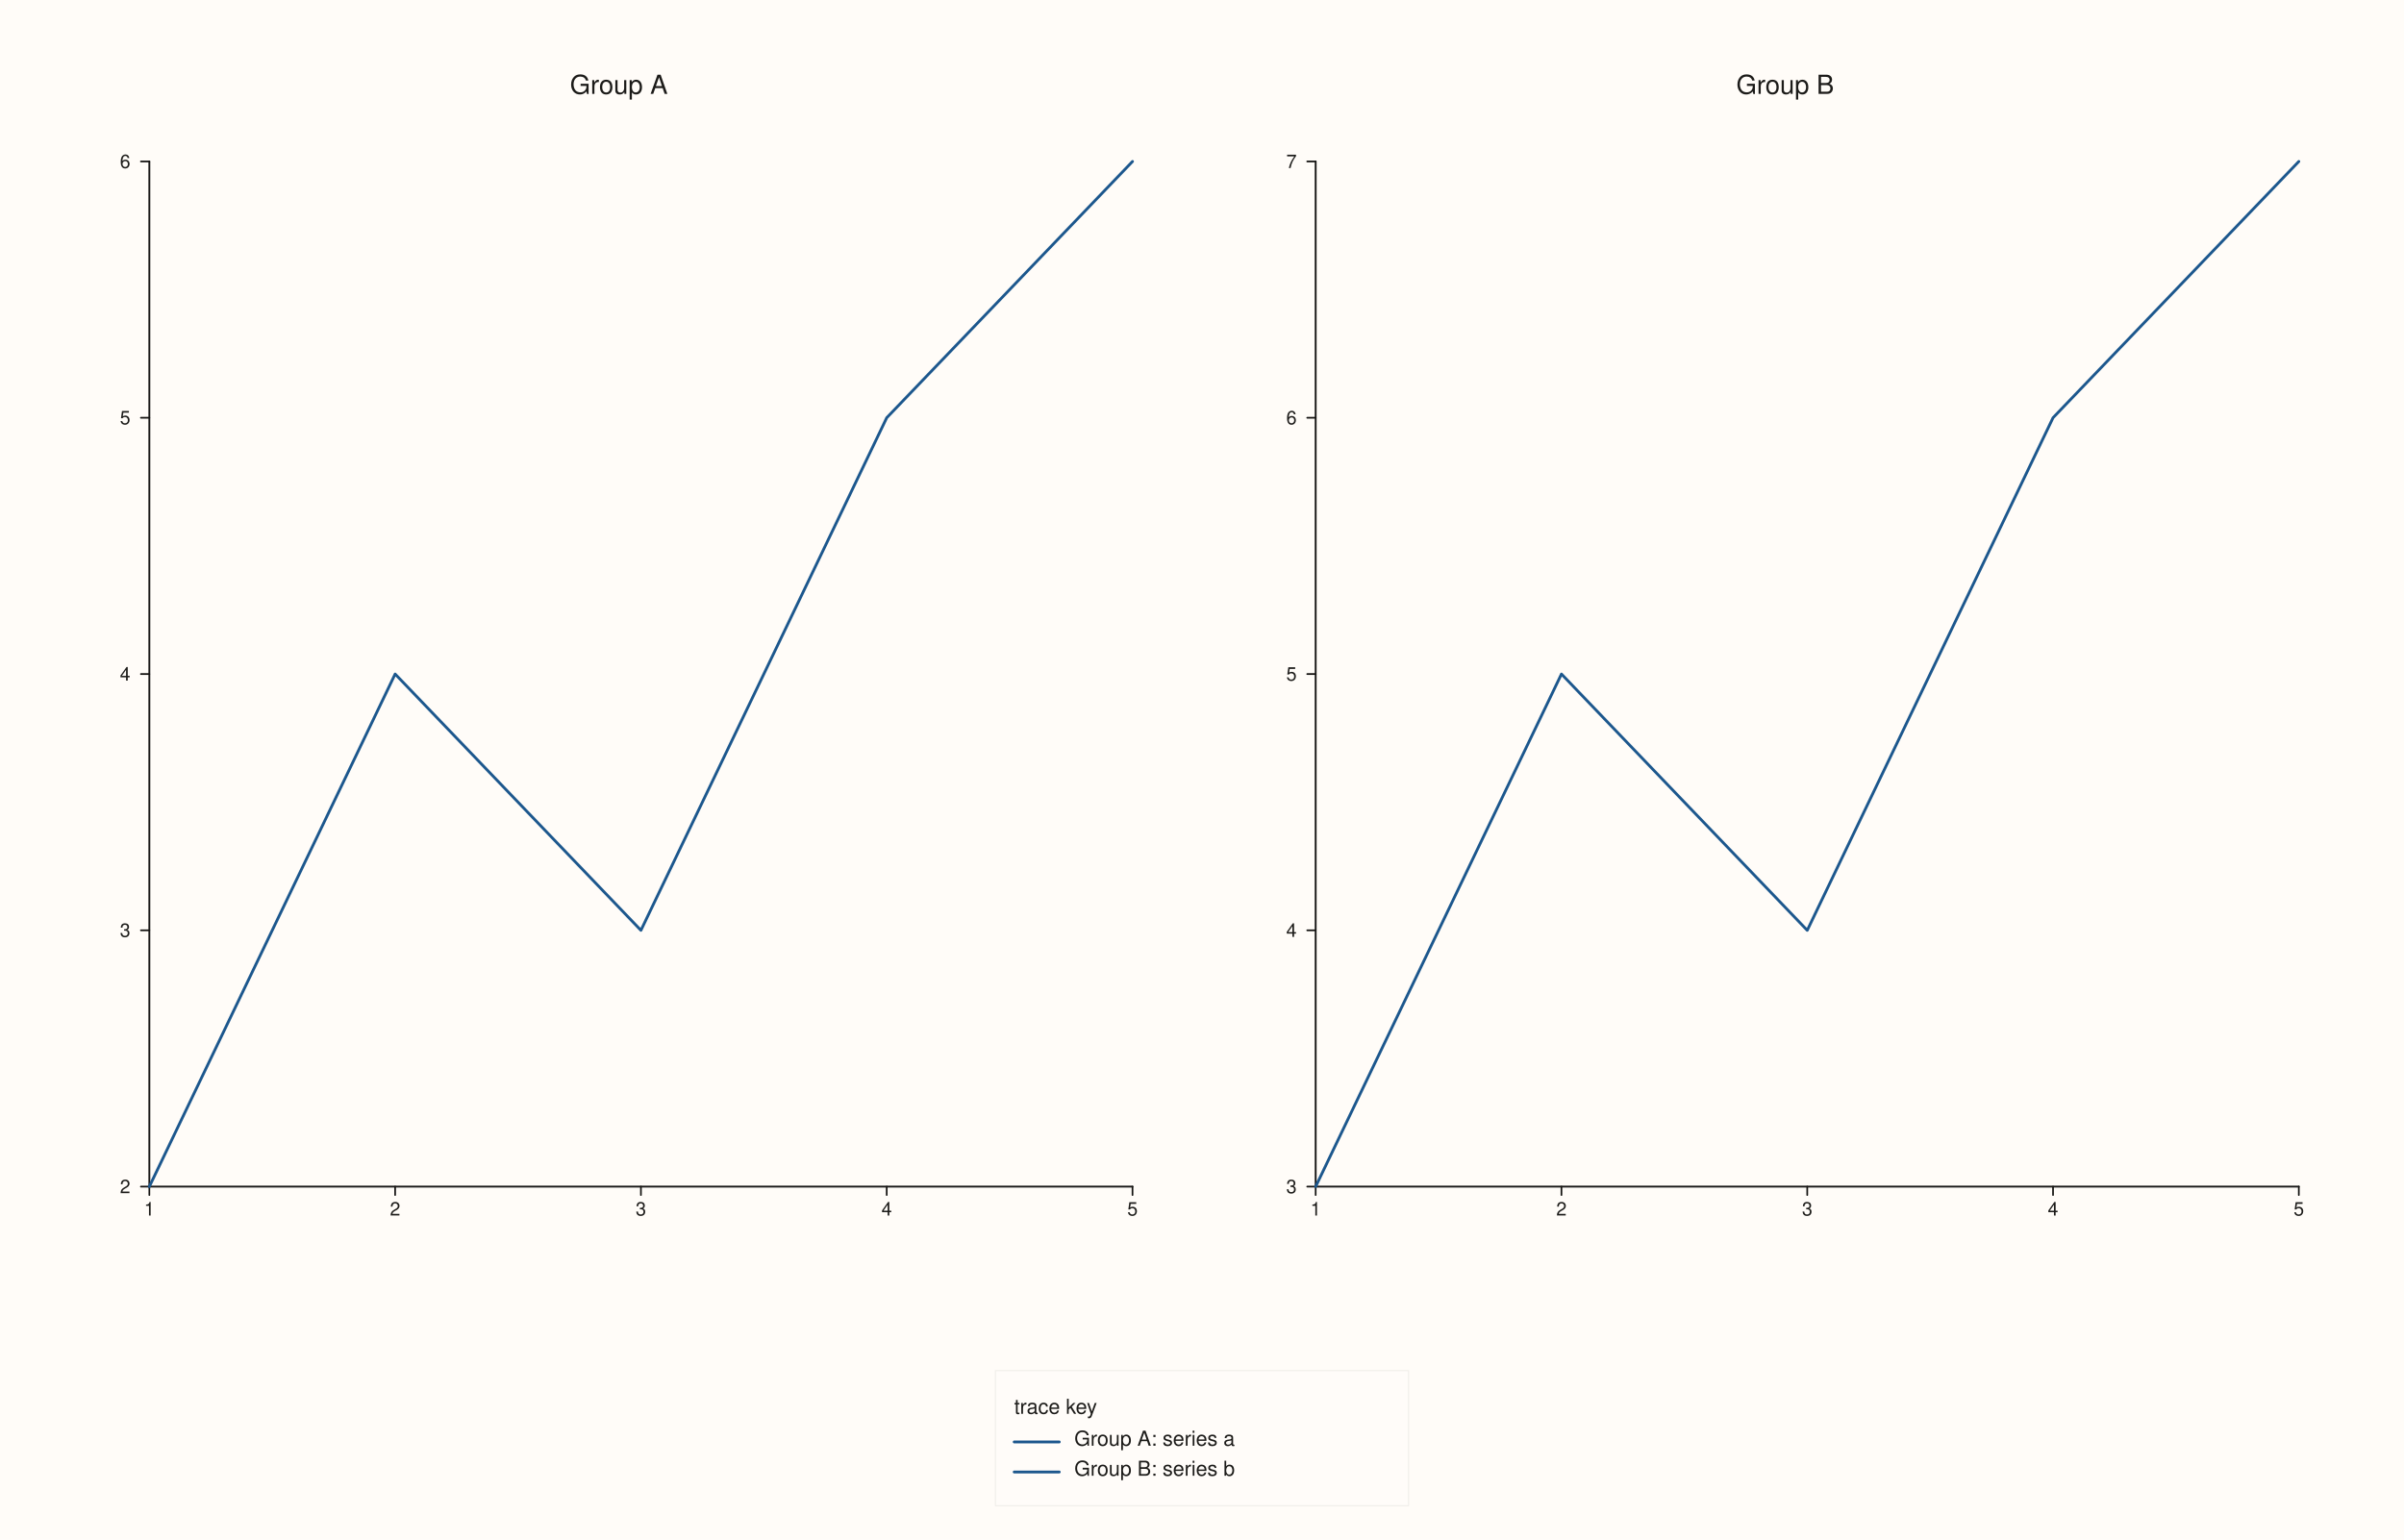
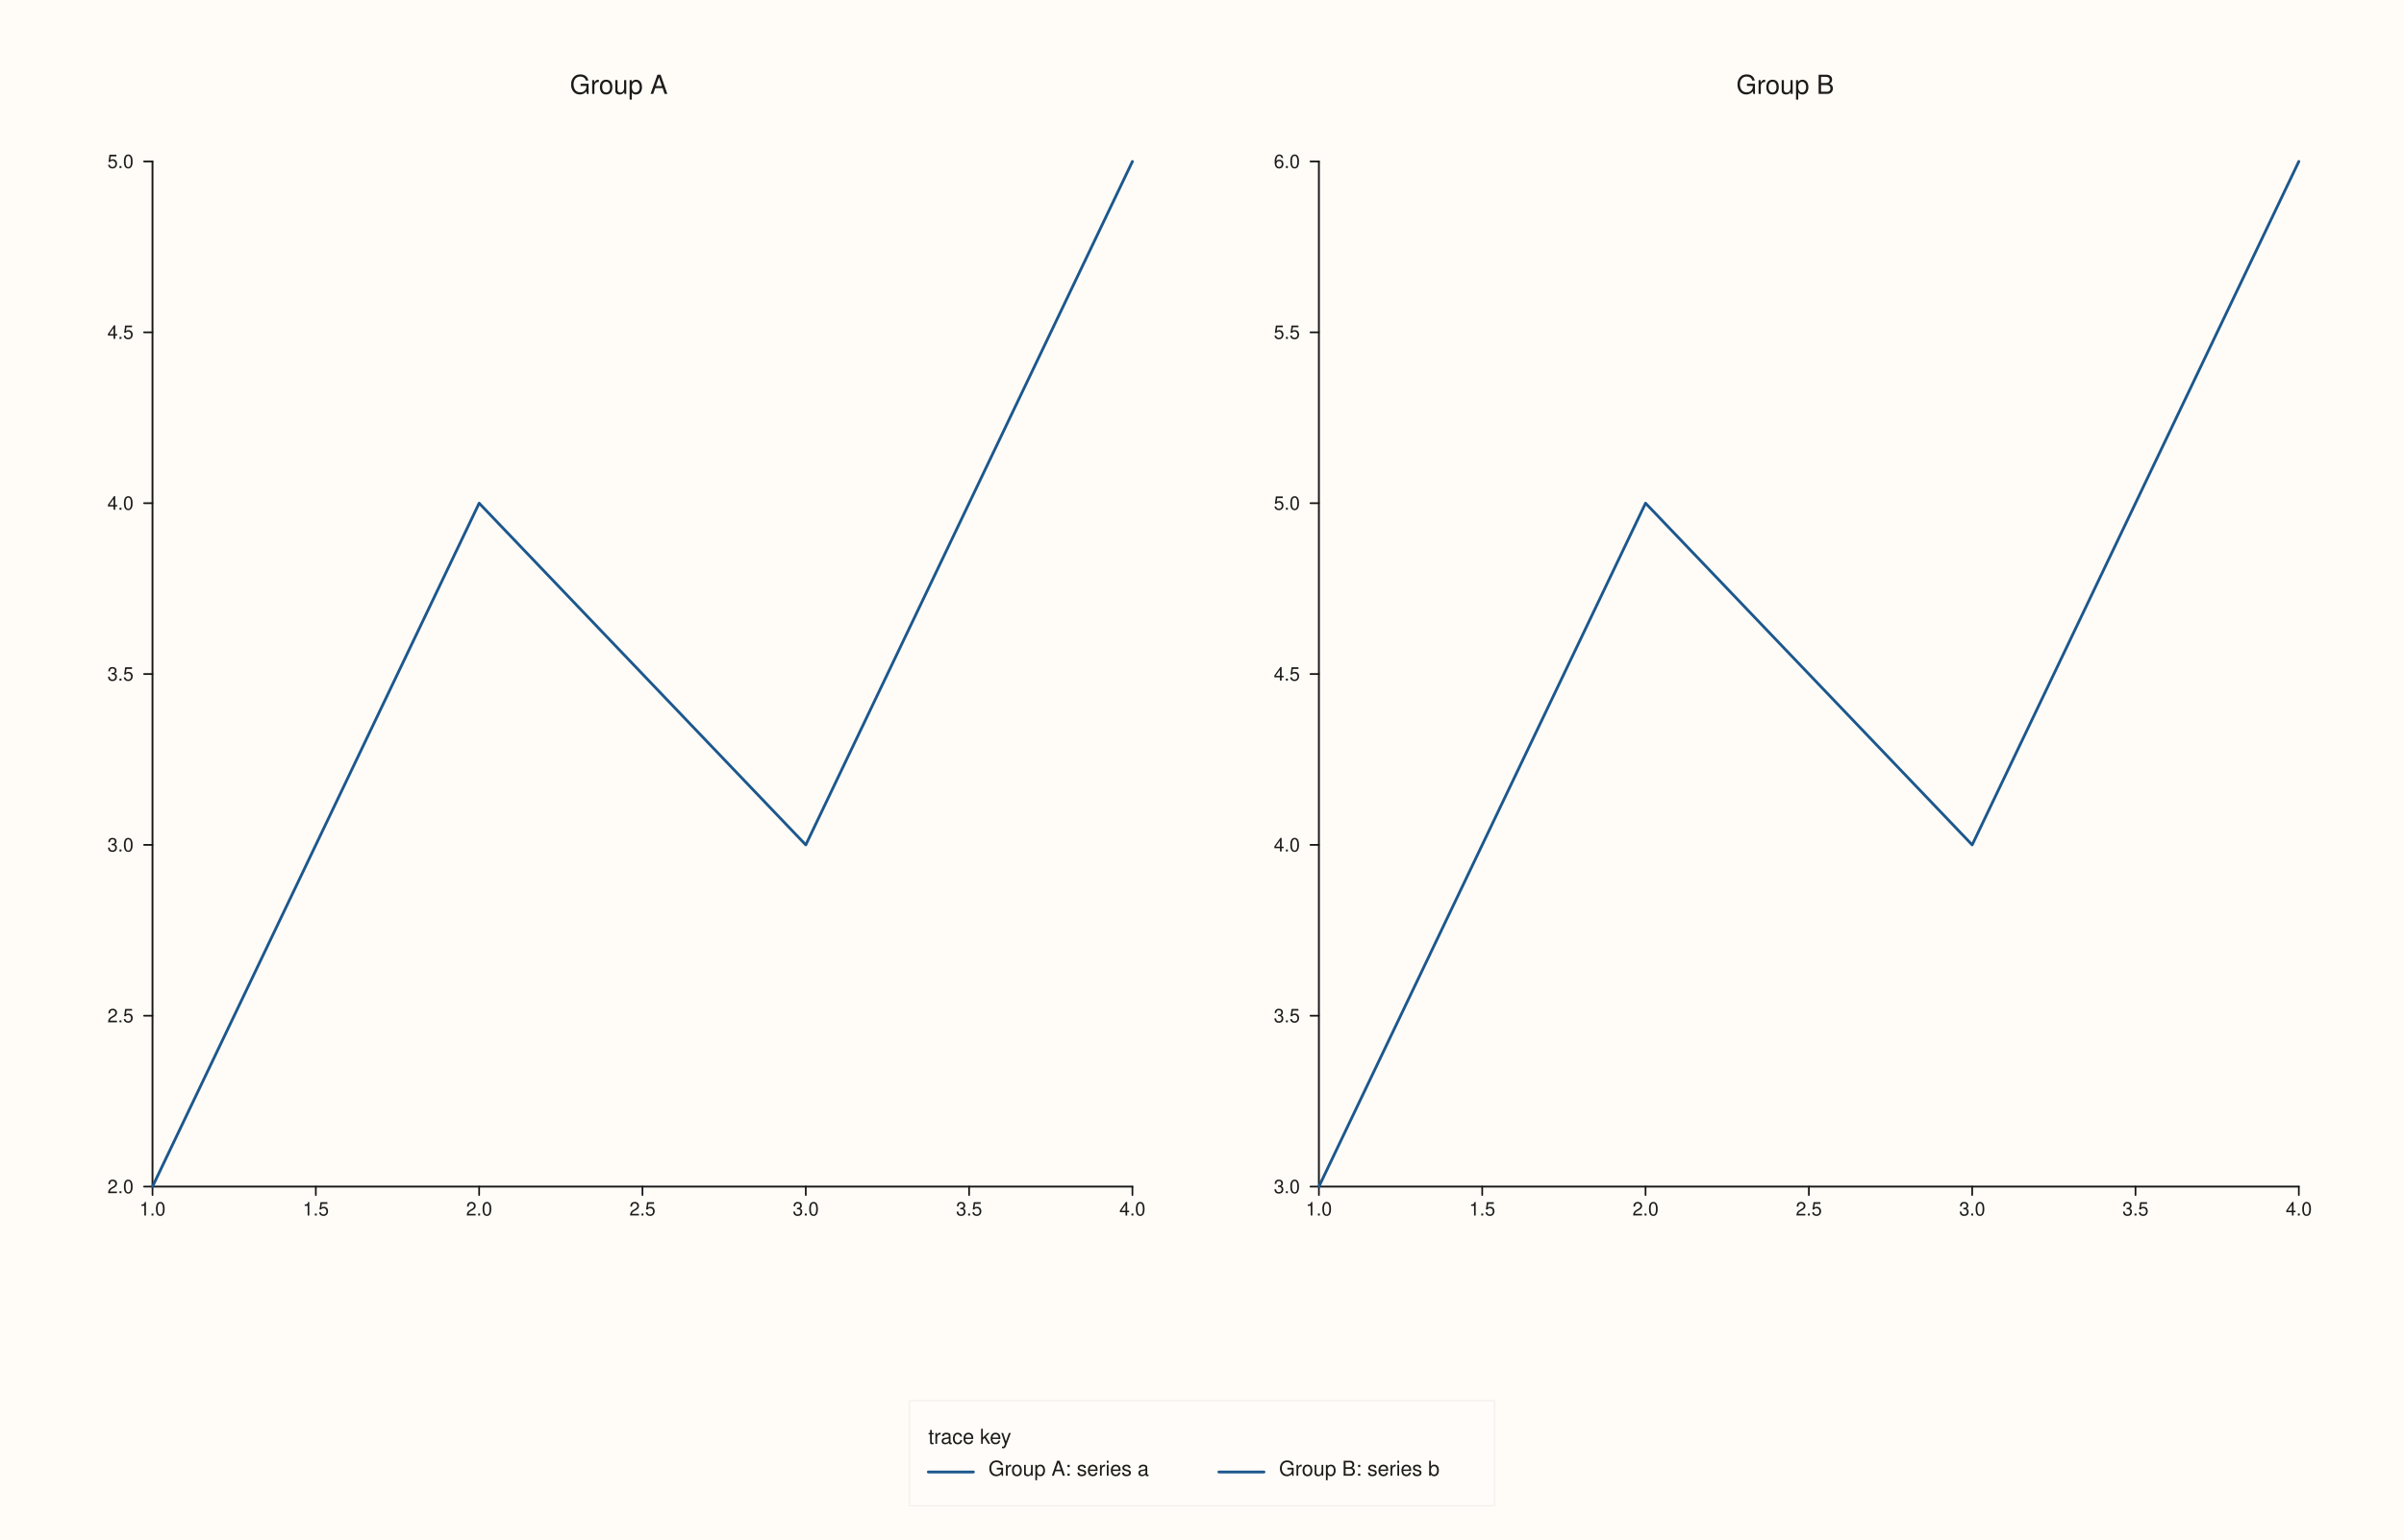
<svg xmlns="http://www.w3.org/2000/svg" width="1280" height="820" viewBox="0 0 1280 820">
  <rect x="0" y="0" width="1280" height="820" fill="rgb(255,252,248)" fill-opacity="1" />
  <path d="M 0 0 L 1280 0 L 1280 820 L 0 820 Z" stroke="none" fill="rgb(255,252,248)" fill-opacity="1" stroke-linejoin="round" stroke-linecap="round" />
-   <path d="M 28 28 L 631 28 L 631 688 L 28 688 Z" stroke="none" fill="rgb(255,252,248)" fill-opacity="1" stroke-linejoin="round" stroke-linecap="round" />
-   <text x="329.5" y="50" font-family="Helvetica, Arial, sans-serif" font-size="14" fill="rgb(28,27,25)" fill-opacity="1" text-anchor="middle">Group A</text>
-   <path d="M 79.52 632 L 603 632 " stroke="rgb(25,24,23)" stroke-opacity="1" stroke-width="1" fill="none" stroke-linejoin="round" stroke-linecap="round" />
-   <path d="M 79.52 86 L 79.52 632 " stroke="rgb(25,24,23)" stroke-opacity="1" stroke-width="1" fill="none" stroke-linejoin="round" stroke-linecap="round" />
-   <path d="M 79.52 632 L 79.52 636.5 " stroke="rgb(20,19,17)" stroke-opacity="1" stroke-width="0.9" fill="none" stroke-linejoin="round" stroke-linecap="round" />
-   <text x="79.52" y="647.4" font-family="Helvetica, Arial, sans-serif" font-size="10" fill="rgb(28,27,25)" fill-opacity="1" text-anchor="middle">1</text>
-   <path d="M 210.39 632 L 210.39 636.5 " stroke="rgb(20,19,17)" stroke-opacity="1" stroke-width="0.9" fill="none" stroke-linejoin="round" stroke-linecap="round" />
-   <text x="210.39" y="647.4" font-family="Helvetica, Arial, sans-serif" font-size="10" fill="rgb(28,27,25)" fill-opacity="1" text-anchor="middle">2</text>
-   <path d="M 341.26 632 L 341.26 636.5 " stroke="rgb(20,19,17)" stroke-opacity="1" stroke-width="0.9" fill="none" stroke-linejoin="round" stroke-linecap="round" />
-   <text x="341.26" y="647.4" font-family="Helvetica, Arial, sans-serif" font-size="10" fill="rgb(28,27,25)" fill-opacity="1" text-anchor="middle">3</text>
-   <path d="M 472.13 632 L 472.13 636.5 " stroke="rgb(20,19,17)" stroke-opacity="1" stroke-width="0.9" fill="none" stroke-linejoin="round" stroke-linecap="round" />
-   <text x="472.13" y="647.4" font-family="Helvetica, Arial, sans-serif" font-size="10" fill="rgb(28,27,25)" fill-opacity="1" text-anchor="middle">4</text>
-   <path d="M 603 632 L 603 636.5 " stroke="rgb(20,19,17)" stroke-opacity="1" stroke-width="0.9" fill="none" stroke-linejoin="round" stroke-linecap="round" />
-   <text x="603" y="647.4" font-family="Helvetica, Arial, sans-serif" font-size="10" fill="rgb(28,27,25)" fill-opacity="1" text-anchor="middle">5</text>
-   <path d="M 75.02 632 L 79.52 632 " stroke="rgb(20,19,17)" stroke-opacity="1" stroke-width="0.9" fill="none" stroke-linejoin="round" stroke-linecap="round" />
-   <text x="69.42" y="635.5" font-family="Helvetica, Arial, sans-serif" font-size="10" fill="rgb(28,27,25)" fill-opacity="1" text-anchor="end">2</text>
-   <path d="M 75.02 495.5 L 79.52 495.5 " stroke="rgb(20,19,17)" stroke-opacity="1" stroke-width="0.9" fill="none" stroke-linejoin="round" stroke-linecap="round" />
-   <text x="69.42" y="499" font-family="Helvetica, Arial, sans-serif" font-size="10" fill="rgb(28,27,25)" fill-opacity="1" text-anchor="end">3</text>
-   <path d="M 75.02 359 L 79.52 359 " stroke="rgb(20,19,17)" stroke-opacity="1" stroke-width="0.9" fill="none" stroke-linejoin="round" stroke-linecap="round" />
-   <text x="69.42" y="362.5" font-family="Helvetica, Arial, sans-serif" font-size="10" fill="rgb(28,27,25)" fill-opacity="1" text-anchor="end">4</text>
-   <path d="M 75.02 222.5 L 79.52 222.5 " stroke="rgb(20,19,17)" stroke-opacity="1" stroke-width="0.9" fill="none" stroke-linejoin="round" stroke-linecap="round" />
-   <text x="69.42" y="226" font-family="Helvetica, Arial, sans-serif" font-size="10" fill="rgb(28,27,25)" fill-opacity="1" text-anchor="end">5</text>
-   <path d="M 75.02 86 L 79.52 86 " stroke="rgb(20,19,17)" stroke-opacity="1" stroke-width="0.9" fill="none" stroke-linejoin="round" stroke-linecap="round" />
-   <text x="69.42" y="89.5" font-family="Helvetica, Arial, sans-serif" font-size="10" fill="rgb(28,27,25)" fill-opacity="1" text-anchor="end">6</text>
-   <path d="M 79.52 632 L 210.39 359 L 341.26 495.5 L 472.13 222.5 L 603 86 " stroke="rgb(28,87,141)" stroke-opacity="1" stroke-width="1.5" fill="none" stroke-linejoin="round" stroke-linecap="round" />
-   <path d="M 649 28 L 1252 28 L 1252 688 L 649 688 Z" stroke="none" fill="rgb(255,252,248)" fill-opacity="1" stroke-linejoin="round" stroke-linecap="round" />
-   <text x="950.5" y="50" font-family="Helvetica, Arial, sans-serif" font-size="14" fill="rgb(28,27,25)" fill-opacity="1" text-anchor="middle">Group B</text>
-   <path d="M 700.52 632 L 1224 632 " stroke="rgb(25,24,23)" stroke-opacity="1" stroke-width="1" fill="none" stroke-linejoin="round" stroke-linecap="round" />
-   <path d="M 700.52 86 L 700.52 632 " stroke="rgb(25,24,23)" stroke-opacity="1" stroke-width="1" fill="none" stroke-linejoin="round" stroke-linecap="round" />
-   <path d="M 700.52 632 L 700.52 636.5 " stroke="rgb(20,19,17)" stroke-opacity="1" stroke-width="0.9" fill="none" stroke-linejoin="round" stroke-linecap="round" />
-   <text x="700.52" y="647.4" font-family="Helvetica, Arial, sans-serif" font-size="10" fill="rgb(28,27,25)" fill-opacity="1" text-anchor="middle">1</text>
-   <path d="M 831.39 632 L 831.39 636.5 " stroke="rgb(20,19,17)" stroke-opacity="1" stroke-width="0.9" fill="none" stroke-linejoin="round" stroke-linecap="round" />
-   <text x="831.39" y="647.4" font-family="Helvetica, Arial, sans-serif" font-size="10" fill="rgb(28,27,25)" fill-opacity="1" text-anchor="middle">2</text>
-   <path d="M 962.26 632 L 962.26 636.5 " stroke="rgb(20,19,17)" stroke-opacity="1" stroke-width="0.9" fill="none" stroke-linejoin="round" stroke-linecap="round" />
-   <text x="962.26" y="647.4" font-family="Helvetica, Arial, sans-serif" font-size="10" fill="rgb(28,27,25)" fill-opacity="1" text-anchor="middle">3</text>
-   <path d="M 1093.13 632 L 1093.13 636.5 " stroke="rgb(20,19,17)" stroke-opacity="1" stroke-width="0.9" fill="none" stroke-linejoin="round" stroke-linecap="round" />
-   <text x="1093.13" y="647.4" font-family="Helvetica, Arial, sans-serif" font-size="10" fill="rgb(28,27,25)" fill-opacity="1" text-anchor="middle">4</text>
+   <path d="M 28 28 L 630.956 28 L 630.956 688 L 28 688 Z" stroke="none" fill="rgb(255,252,248)" fill-opacity="1" stroke-linejoin="round" stroke-linecap="round" />
+   <text x="329.478" y="50" font-family="Helvetica, Arial, sans-serif" font-size="14" fill="rgb(28,27,25)" fill-opacity="1" text-anchor="middle">Group A</text>
+   <path d="M 81.2 632 L 602.956 632 " stroke="rgb(25,24,23)" stroke-opacity="1" stroke-width="1" fill="none" stroke-linejoin="round" stroke-linecap="round" />
+   <path d="M 81.2 86 L 81.2 632 " stroke="rgb(25,24,23)" stroke-opacity="1" stroke-width="1" fill="none" stroke-linejoin="round" stroke-linecap="round" />
+   <path d="M 81.2 632 L 81.2 636.5 " stroke="rgb(20,19,17)" stroke-opacity="1" stroke-width="0.9" fill="none" stroke-linejoin="round" stroke-linecap="round" />
+   <text x="81.2" y="647.4" font-family="Helvetica, Arial, sans-serif" font-size="10" fill="rgb(28,27,25)" fill-opacity="1" text-anchor="middle">1.0</text>
+   <path d="M 168.159 632 L 168.159 636.5 " stroke="rgb(20,19,17)" stroke-opacity="1" stroke-width="0.9" fill="none" stroke-linejoin="round" stroke-linecap="round" />
+   <text x="168.159" y="647.4" font-family="Helvetica, Arial, sans-serif" font-size="10" fill="rgb(28,27,25)" fill-opacity="1" text-anchor="middle">1.5</text>
+   <path d="M 255.119 632 L 255.119 636.5 " stroke="rgb(20,19,17)" stroke-opacity="1" stroke-width="0.9" fill="none" stroke-linejoin="round" stroke-linecap="round" />
+   <text x="255.119" y="647.4" font-family="Helvetica, Arial, sans-serif" font-size="10" fill="rgb(28,27,25)" fill-opacity="1" text-anchor="middle">2.0</text>
+   <path d="M 342.078 632 L 342.078 636.5 " stroke="rgb(20,19,17)" stroke-opacity="1" stroke-width="0.9" fill="none" stroke-linejoin="round" stroke-linecap="round" />
+   <text x="342.078" y="647.4" font-family="Helvetica, Arial, sans-serif" font-size="10" fill="rgb(28,27,25)" fill-opacity="1" text-anchor="middle">2.5</text>
+   <path d="M 429.037 632 L 429.037 636.5 " stroke="rgb(20,19,17)" stroke-opacity="1" stroke-width="0.9" fill="none" stroke-linejoin="round" stroke-linecap="round" />
+   <text x="429.037" y="647.4" font-family="Helvetica, Arial, sans-serif" font-size="10" fill="rgb(28,27,25)" fill-opacity="1" text-anchor="middle">3.0</text>
+   <path d="M 515.996 632 L 515.996 636.5 " stroke="rgb(20,19,17)" stroke-opacity="1" stroke-width="0.9" fill="none" stroke-linejoin="round" stroke-linecap="round" />
+   <text x="515.996" y="647.4" font-family="Helvetica, Arial, sans-serif" font-size="10" fill="rgb(28,27,25)" fill-opacity="1" text-anchor="middle">3.5</text>
+   <path d="M 602.956 632 L 602.956 636.5 " stroke="rgb(20,19,17)" stroke-opacity="1" stroke-width="0.9" fill="none" stroke-linejoin="round" stroke-linecap="round" />
+   <text x="602.956" y="647.4" font-family="Helvetica, Arial, sans-serif" font-size="10" fill="rgb(28,27,25)" fill-opacity="1" text-anchor="middle">4.0</text>
+   <path d="M 76.7 632 L 81.2 632 " stroke="rgb(20,19,17)" stroke-opacity="1" stroke-width="0.9" fill="none" stroke-linejoin="round" stroke-linecap="round" />
+   <text x="71.1" y="635.5" font-family="Helvetica, Arial, sans-serif" font-size="10" fill="rgb(28,27,25)" fill-opacity="1" text-anchor="end">2.0</text>
+   <path d="M 76.7 541 L 81.2 541 " stroke="rgb(20,19,17)" stroke-opacity="1" stroke-width="0.9" fill="none" stroke-linejoin="round" stroke-linecap="round" />
+   <text x="71.1" y="544.5" font-family="Helvetica, Arial, sans-serif" font-size="10" fill="rgb(28,27,25)" fill-opacity="1" text-anchor="end">2.5</text>
+   <path d="M 76.7 450 L 81.2 450 " stroke="rgb(20,19,17)" stroke-opacity="1" stroke-width="0.9" fill="none" stroke-linejoin="round" stroke-linecap="round" />
+   <text x="71.1" y="453.5" font-family="Helvetica, Arial, sans-serif" font-size="10" fill="rgb(28,27,25)" fill-opacity="1" text-anchor="end">3.0</text>
+   <path d="M 76.7 359 L 81.2 359 " stroke="rgb(20,19,17)" stroke-opacity="1" stroke-width="0.9" fill="none" stroke-linejoin="round" stroke-linecap="round" />
+   <text x="71.1" y="362.5" font-family="Helvetica, Arial, sans-serif" font-size="10" fill="rgb(28,27,25)" fill-opacity="1" text-anchor="end">3.5</text>
+   <path d="M 76.7 268 L 81.2 268 " stroke="rgb(20,19,17)" stroke-opacity="1" stroke-width="0.9" fill="none" stroke-linejoin="round" stroke-linecap="round" />
+   <text x="71.1" y="271.5" font-family="Helvetica, Arial, sans-serif" font-size="10" fill="rgb(28,27,25)" fill-opacity="1" text-anchor="end">4.0</text>
+   <path d="M 76.7 177 L 81.2 177 " stroke="rgb(20,19,17)" stroke-opacity="1" stroke-width="0.9" fill="none" stroke-linejoin="round" stroke-linecap="round" />
+   <text x="71.1" y="180.5" font-family="Helvetica, Arial, sans-serif" font-size="10" fill="rgb(28,27,25)" fill-opacity="1" text-anchor="end">4.5</text>
+   <path d="M 76.7 86 L 81.2 86 " stroke="rgb(20,19,17)" stroke-opacity="1" stroke-width="0.9" fill="none" stroke-linejoin="round" stroke-linecap="round" />
+   <text x="71.1" y="89.5" font-family="Helvetica, Arial, sans-serif" font-size="10" fill="rgb(28,27,25)" fill-opacity="1" text-anchor="end">5.0</text>
+   <clipPath id="clip1">
+     <rect x="79.7" y="84.5" width="524.756" height="549" />
+   </clipPath>
+   <g clip-path="url(#clip1)">
+     <path d="M 81.2 632 L 255.119 268 L 429.037 450 L 602.956 86 " stroke="rgb(28,87,141)" stroke-opacity="1" stroke-width="1.5" fill="none" stroke-linejoin="round" stroke-linecap="round" />
+   </g>
+   <path d="M 649.044 28 L 1252 28 L 1252 688 L 649.044 688 Z" stroke="none" fill="rgb(255,252,248)" fill-opacity="1" stroke-linejoin="round" stroke-linecap="round" />
+   <text x="950.522" y="50" font-family="Helvetica, Arial, sans-serif" font-size="14" fill="rgb(28,27,25)" fill-opacity="1" text-anchor="middle">Group B</text>
+   <path d="M 702.244 632 L 1224 632 " stroke="rgb(25,24,23)" stroke-opacity="1" stroke-width="1" fill="none" stroke-linejoin="round" stroke-linecap="round" />
+   <path d="M 702.244 86 L 702.244 632 " stroke="rgb(25,24,23)" stroke-opacity="1" stroke-width="1" fill="none" stroke-linejoin="round" stroke-linecap="round" />
+   <path d="M 702.244 632 L 702.244 636.5 " stroke="rgb(20,19,17)" stroke-opacity="1" stroke-width="0.9" fill="none" stroke-linejoin="round" stroke-linecap="round" />
+   <text x="702.244" y="647.4" font-family="Helvetica, Arial, sans-serif" font-size="10" fill="rgb(28,27,25)" fill-opacity="1" text-anchor="middle">1.0</text>
+   <path d="M 789.204 632 L 789.204 636.5 " stroke="rgb(20,19,17)" stroke-opacity="1" stroke-width="0.9" fill="none" stroke-linejoin="round" stroke-linecap="round" />
+   <text x="789.204" y="647.4" font-family="Helvetica, Arial, sans-serif" font-size="10" fill="rgb(28,27,25)" fill-opacity="1" text-anchor="middle">1.5</text>
+   <path d="M 876.163 632 L 876.163 636.5 " stroke="rgb(20,19,17)" stroke-opacity="1" stroke-width="0.9" fill="none" stroke-linejoin="round" stroke-linecap="round" />
+   <text x="876.163" y="647.4" font-family="Helvetica, Arial, sans-serif" font-size="10" fill="rgb(28,27,25)" fill-opacity="1" text-anchor="middle">2.0</text>
+   <path d="M 963.122 632 L 963.122 636.5 " stroke="rgb(20,19,17)" stroke-opacity="1" stroke-width="0.9" fill="none" stroke-linejoin="round" stroke-linecap="round" />
+   <text x="963.122" y="647.4" font-family="Helvetica, Arial, sans-serif" font-size="10" fill="rgb(28,27,25)" fill-opacity="1" text-anchor="middle">2.5</text>
+   <path d="M 1050.081 632 L 1050.081 636.5 " stroke="rgb(20,19,17)" stroke-opacity="1" stroke-width="0.9" fill="none" stroke-linejoin="round" stroke-linecap="round" />
+   <text x="1050.081" y="647.4" font-family="Helvetica, Arial, sans-serif" font-size="10" fill="rgb(28,27,25)" fill-opacity="1" text-anchor="middle">3.0</text>
+   <path d="M 1137.041 632 L 1137.041 636.5 " stroke="rgb(20,19,17)" stroke-opacity="1" stroke-width="0.9" fill="none" stroke-linejoin="round" stroke-linecap="round" />
+   <text x="1137.041" y="647.4" font-family="Helvetica, Arial, sans-serif" font-size="10" fill="rgb(28,27,25)" fill-opacity="1" text-anchor="middle">3.5</text>
  <path d="M 1224 632 L 1224 636.5 " stroke="rgb(20,19,17)" stroke-opacity="1" stroke-width="0.9" fill="none" stroke-linejoin="round" stroke-linecap="round" />
-   <text x="1224" y="647.4" font-family="Helvetica, Arial, sans-serif" font-size="10" fill="rgb(28,27,25)" fill-opacity="1" text-anchor="middle">5</text>
-   <path d="M 696.02 632 L 700.52 632 " stroke="rgb(20,19,17)" stroke-opacity="1" stroke-width="0.9" fill="none" stroke-linejoin="round" stroke-linecap="round" />
-   <text x="690.42" y="635.5" font-family="Helvetica, Arial, sans-serif" font-size="10" fill="rgb(28,27,25)" fill-opacity="1" text-anchor="end">3</text>
-   <path d="M 696.02 495.5 L 700.52 495.5 " stroke="rgb(20,19,17)" stroke-opacity="1" stroke-width="0.9" fill="none" stroke-linejoin="round" stroke-linecap="round" />
-   <text x="690.42" y="499" font-family="Helvetica, Arial, sans-serif" font-size="10" fill="rgb(28,27,25)" fill-opacity="1" text-anchor="end">4</text>
-   <path d="M 696.02 359 L 700.52 359 " stroke="rgb(20,19,17)" stroke-opacity="1" stroke-width="0.9" fill="none" stroke-linejoin="round" stroke-linecap="round" />
-   <text x="690.42" y="362.5" font-family="Helvetica, Arial, sans-serif" font-size="10" fill="rgb(28,27,25)" fill-opacity="1" text-anchor="end">5</text>
-   <path d="M 696.02 222.5 L 700.52 222.5 " stroke="rgb(20,19,17)" stroke-opacity="1" stroke-width="0.9" fill="none" stroke-linejoin="round" stroke-linecap="round" />
-   <text x="690.42" y="226" font-family="Helvetica, Arial, sans-serif" font-size="10" fill="rgb(28,27,25)" fill-opacity="1" text-anchor="end">6</text>
-   <path d="M 696.02 86 L 700.52 86 " stroke="rgb(20,19,17)" stroke-opacity="1" stroke-width="0.9" fill="none" stroke-linejoin="round" stroke-linecap="round" />
-   <text x="690.42" y="89.5" font-family="Helvetica, Arial, sans-serif" font-size="10" fill="rgb(28,27,25)" fill-opacity="1" text-anchor="end">7</text>
-   <path d="M 700.52 632 L 831.39 359 L 962.26 495.5 L 1093.13 222.5 L 1224 86 " stroke="rgb(28,87,141)" stroke-opacity="1" stroke-width="1.5" fill="none" stroke-linejoin="round" stroke-linecap="round" />
-   <path d="M 530 730 L 750 730 L 750 802 L 530 802 Z" stroke="rgb(205,203,199)" stroke-opacity="0.28" stroke-width="0.6" fill="rgb(255,252,249)" fill-opacity="0.94" stroke-linejoin="round" stroke-linecap="round" />
-   <text x="540" y="753" font-family="Helvetica, Arial, sans-serif" font-size="11" fill="rgb(28,27,25)" fill-opacity="1" text-anchor="start">trace key</text>
-   <path d="M 540 768 L 564 768 " stroke="rgb(28,87,141)" stroke-opacity="1" stroke-width="1.5" fill="none" stroke-linejoin="round" stroke-linecap="round" />
-   <text x="572" y="770" font-family="Helvetica, Arial, sans-serif" font-size="11" fill="rgb(28,27,25)" fill-opacity="1" text-anchor="start">Group A: series a</text>
-   <path d="M 540 784 L 564 784 " stroke="rgb(28,87,141)" stroke-opacity="1" stroke-width="1.5" fill="none" stroke-linejoin="round" stroke-linecap="round" />
-   <text x="572" y="786" font-family="Helvetica, Arial, sans-serif" font-size="11" fill="rgb(28,27,25)" fill-opacity="1" text-anchor="start">Group B: series b</text>
+   <text x="1224" y="647.4" font-family="Helvetica, Arial, sans-serif" font-size="10" fill="rgb(28,27,25)" fill-opacity="1" text-anchor="middle">4.0</text>
+   <path d="M 697.744 632 L 702.244 632 " stroke="rgb(20,19,17)" stroke-opacity="1" stroke-width="0.9" fill="none" stroke-linejoin="round" stroke-linecap="round" />
+   <text x="692.144" y="635.5" font-family="Helvetica, Arial, sans-serif" font-size="10" fill="rgb(28,27,25)" fill-opacity="1" text-anchor="end">3.0</text>
+   <path d="M 697.744 541 L 702.244 541 " stroke="rgb(20,19,17)" stroke-opacity="1" stroke-width="0.9" fill="none" stroke-linejoin="round" stroke-linecap="round" />
+   <text x="692.144" y="544.5" font-family="Helvetica, Arial, sans-serif" font-size="10" fill="rgb(28,27,25)" fill-opacity="1" text-anchor="end">3.5</text>
+   <path d="M 697.744 450 L 702.244 450 " stroke="rgb(20,19,17)" stroke-opacity="1" stroke-width="0.9" fill="none" stroke-linejoin="round" stroke-linecap="round" />
+   <text x="692.144" y="453.5" font-family="Helvetica, Arial, sans-serif" font-size="10" fill="rgb(28,27,25)" fill-opacity="1" text-anchor="end">4.0</text>
+   <path d="M 697.744 359 L 702.244 359 " stroke="rgb(20,19,17)" stroke-opacity="1" stroke-width="0.9" fill="none" stroke-linejoin="round" stroke-linecap="round" />
+   <text x="692.144" y="362.5" font-family="Helvetica, Arial, sans-serif" font-size="10" fill="rgb(28,27,25)" fill-opacity="1" text-anchor="end">4.5</text>
+   <path d="M 697.744 268 L 702.244 268 " stroke="rgb(20,19,17)" stroke-opacity="1" stroke-width="0.9" fill="none" stroke-linejoin="round" stroke-linecap="round" />
+   <text x="692.144" y="271.5" font-family="Helvetica, Arial, sans-serif" font-size="10" fill="rgb(28,27,25)" fill-opacity="1" text-anchor="end">5.0</text>
+   <path d="M 697.744 177 L 702.244 177 " stroke="rgb(20,19,17)" stroke-opacity="1" stroke-width="0.9" fill="none" stroke-linejoin="round" stroke-linecap="round" />
+   <text x="692.144" y="180.5" font-family="Helvetica, Arial, sans-serif" font-size="10" fill="rgb(28,27,25)" fill-opacity="1" text-anchor="end">5.5</text>
+   <path d="M 697.744 86 L 702.244 86 " stroke="rgb(20,19,17)" stroke-opacity="1" stroke-width="0.9" fill="none" stroke-linejoin="round" stroke-linecap="round" />
+   <text x="692.144" y="89.5" font-family="Helvetica, Arial, sans-serif" font-size="10" fill="rgb(28,27,25)" fill-opacity="1" text-anchor="end">6.0</text>
+   <clipPath id="clip2">
+     <rect x="700.744" y="84.5" width="524.756" height="549" />
+   </clipPath>
+   <g clip-path="url(#clip2)">
+     <path d="M 702.244 632 L 876.163 268 L 1050.081 450 L 1224 86 " stroke="rgb(28,87,141)" stroke-opacity="1" stroke-width="1.5" fill="none" stroke-linejoin="round" stroke-linecap="round" />
+   </g>
+   <path d="M 484.28 746 L 795.72 746 L 795.72 802 L 484.28 802 Z" stroke="rgb(205,203,199)" stroke-opacity="0.28" stroke-width="0.6" fill="rgb(255,252,249)" fill-opacity="0.94" stroke-linejoin="round" stroke-linecap="round" />
+   <text x="494.28" y="769" font-family="Helvetica, Arial, sans-serif" font-size="11" fill="rgb(28,27,25)" fill-opacity="1" text-anchor="start">trace key</text>
+   <path d="M 494.28 784 L 518.28 784 " stroke="rgb(28,87,141)" stroke-opacity="1" stroke-width="1.5" fill="none" stroke-linejoin="round" stroke-linecap="round" />
+   <text x="526.28" y="786" font-family="Helvetica, Arial, sans-serif" font-size="11" fill="rgb(28,27,25)" fill-opacity="1" text-anchor="start">Group A: series a</text>
+   <path d="M 649 784 L 673 784 " stroke="rgb(28,87,141)" stroke-opacity="1" stroke-width="1.5" fill="none" stroke-linejoin="round" stroke-linecap="round" />
+   <text x="681" y="786" font-family="Helvetica, Arial, sans-serif" font-size="11" fill="rgb(28,27,25)" fill-opacity="1" text-anchor="start">Group B: series b</text>
</svg>
